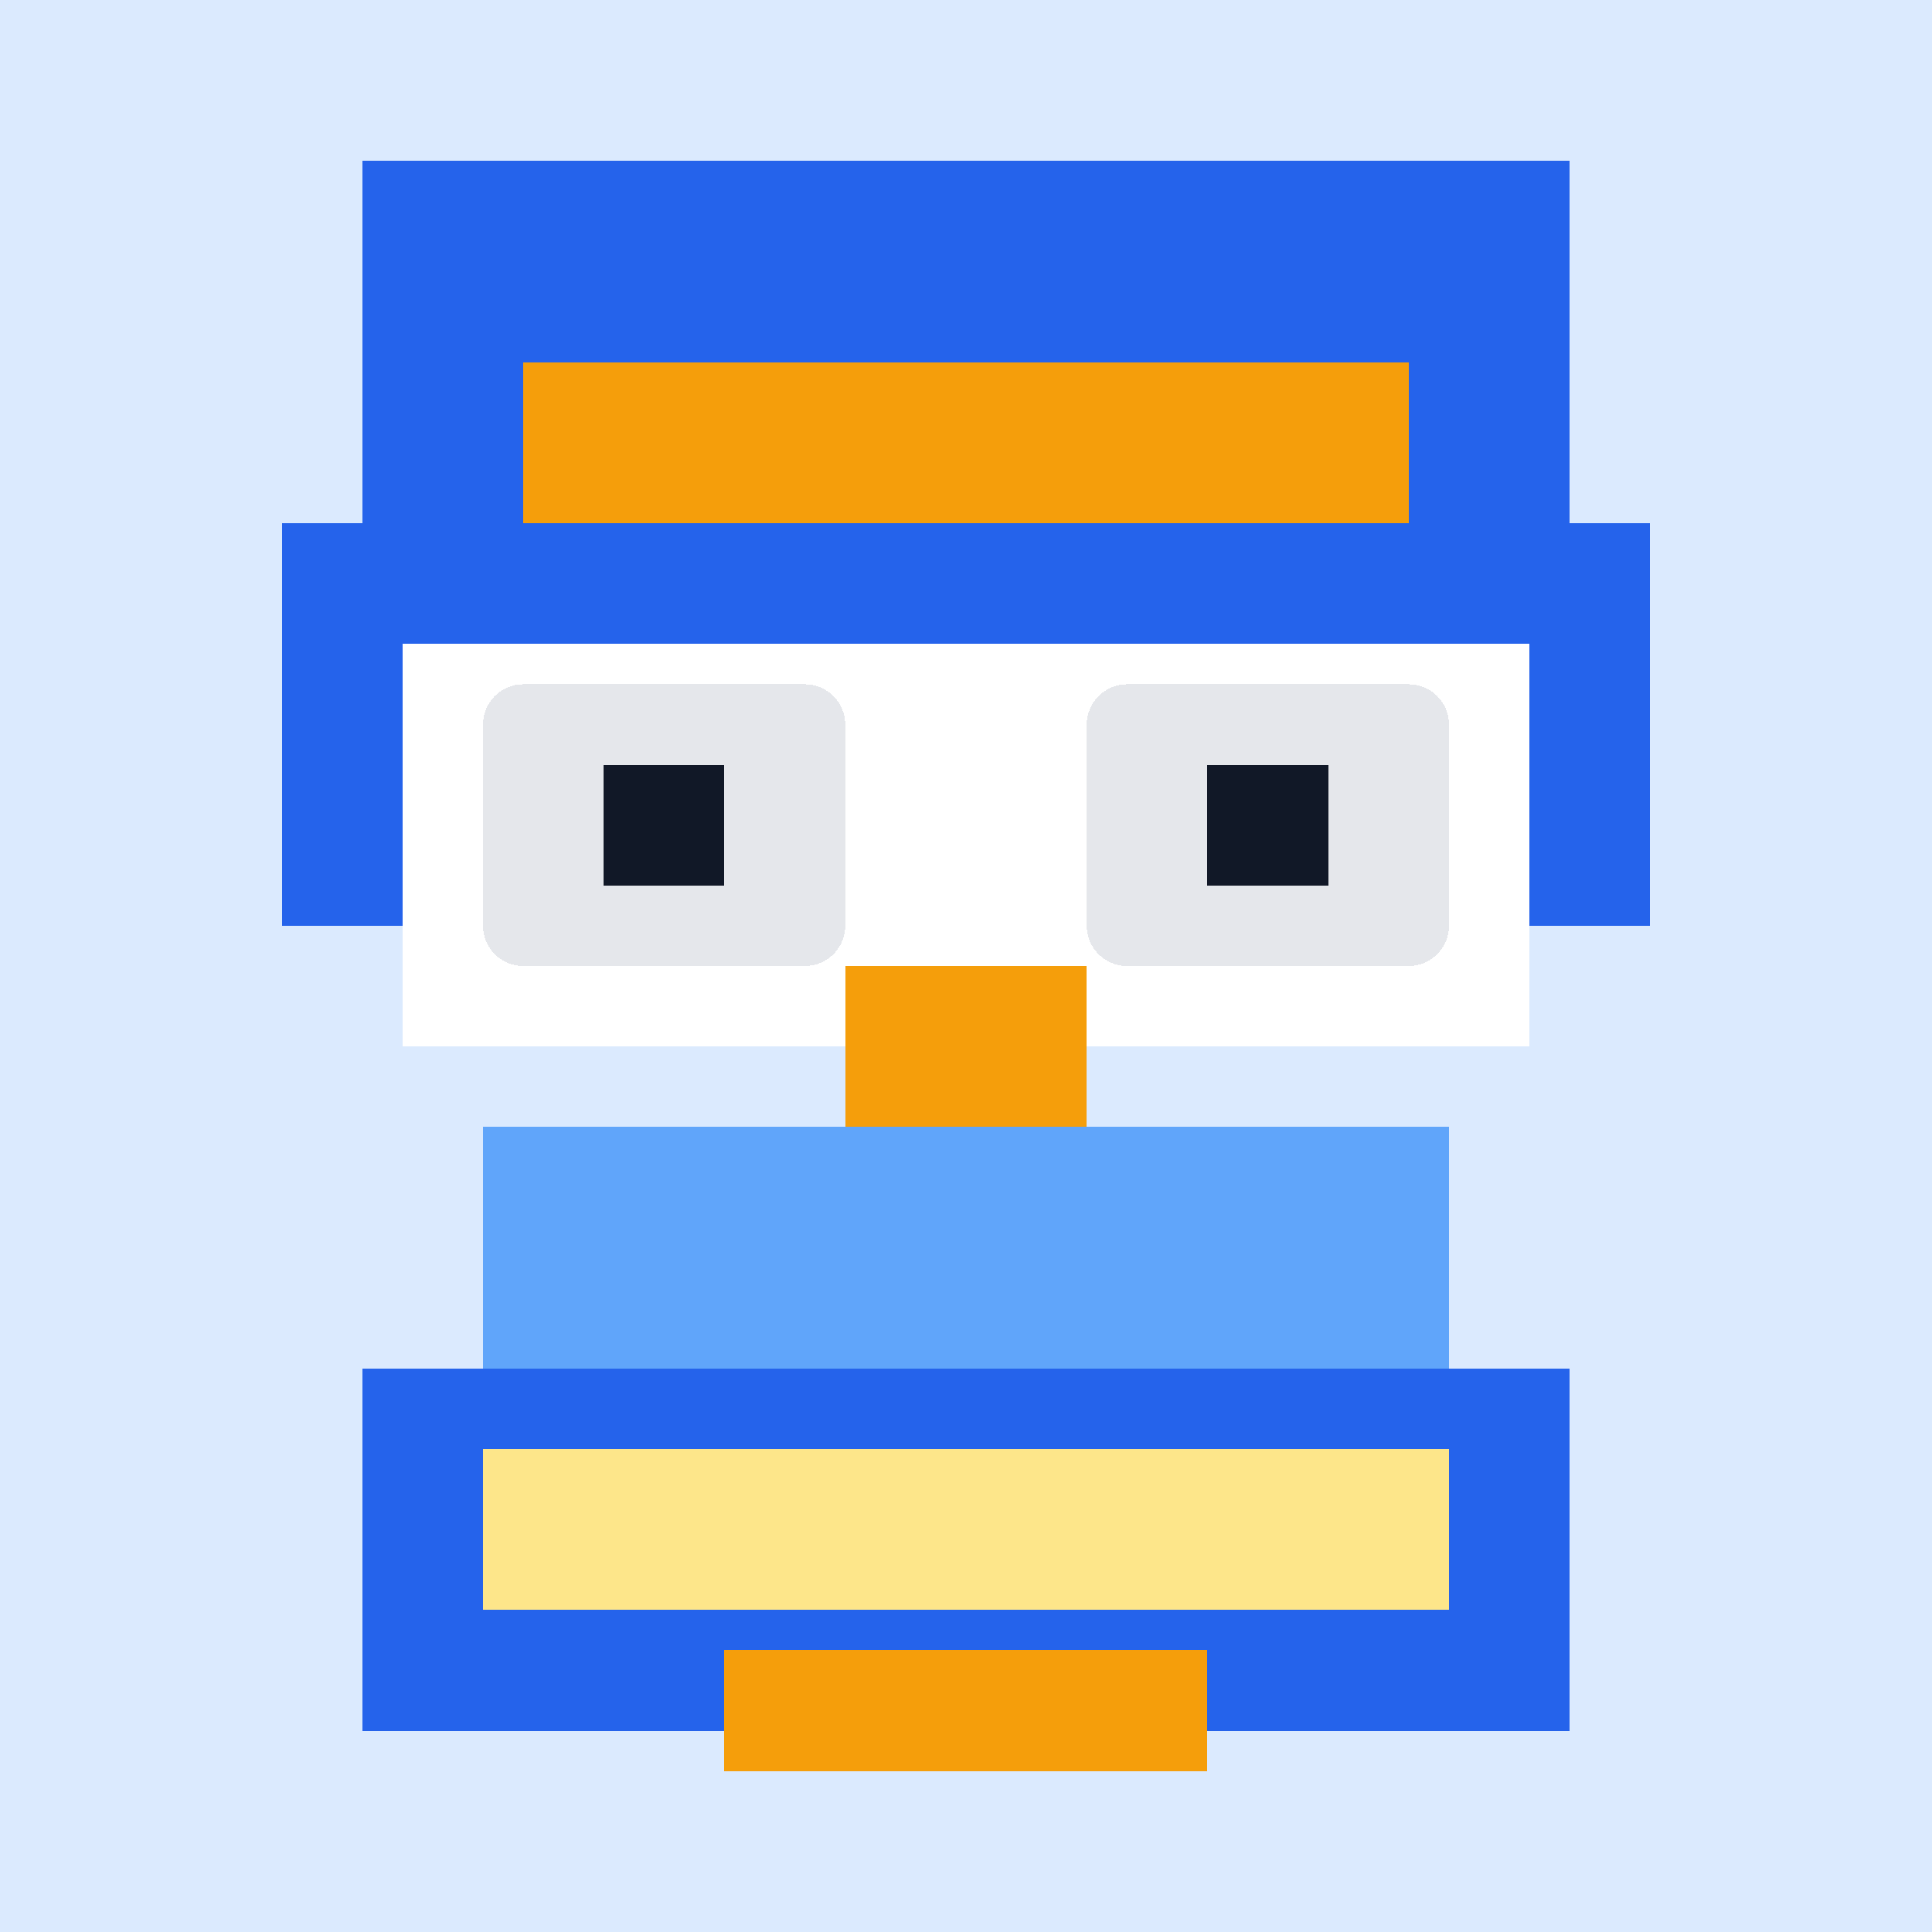
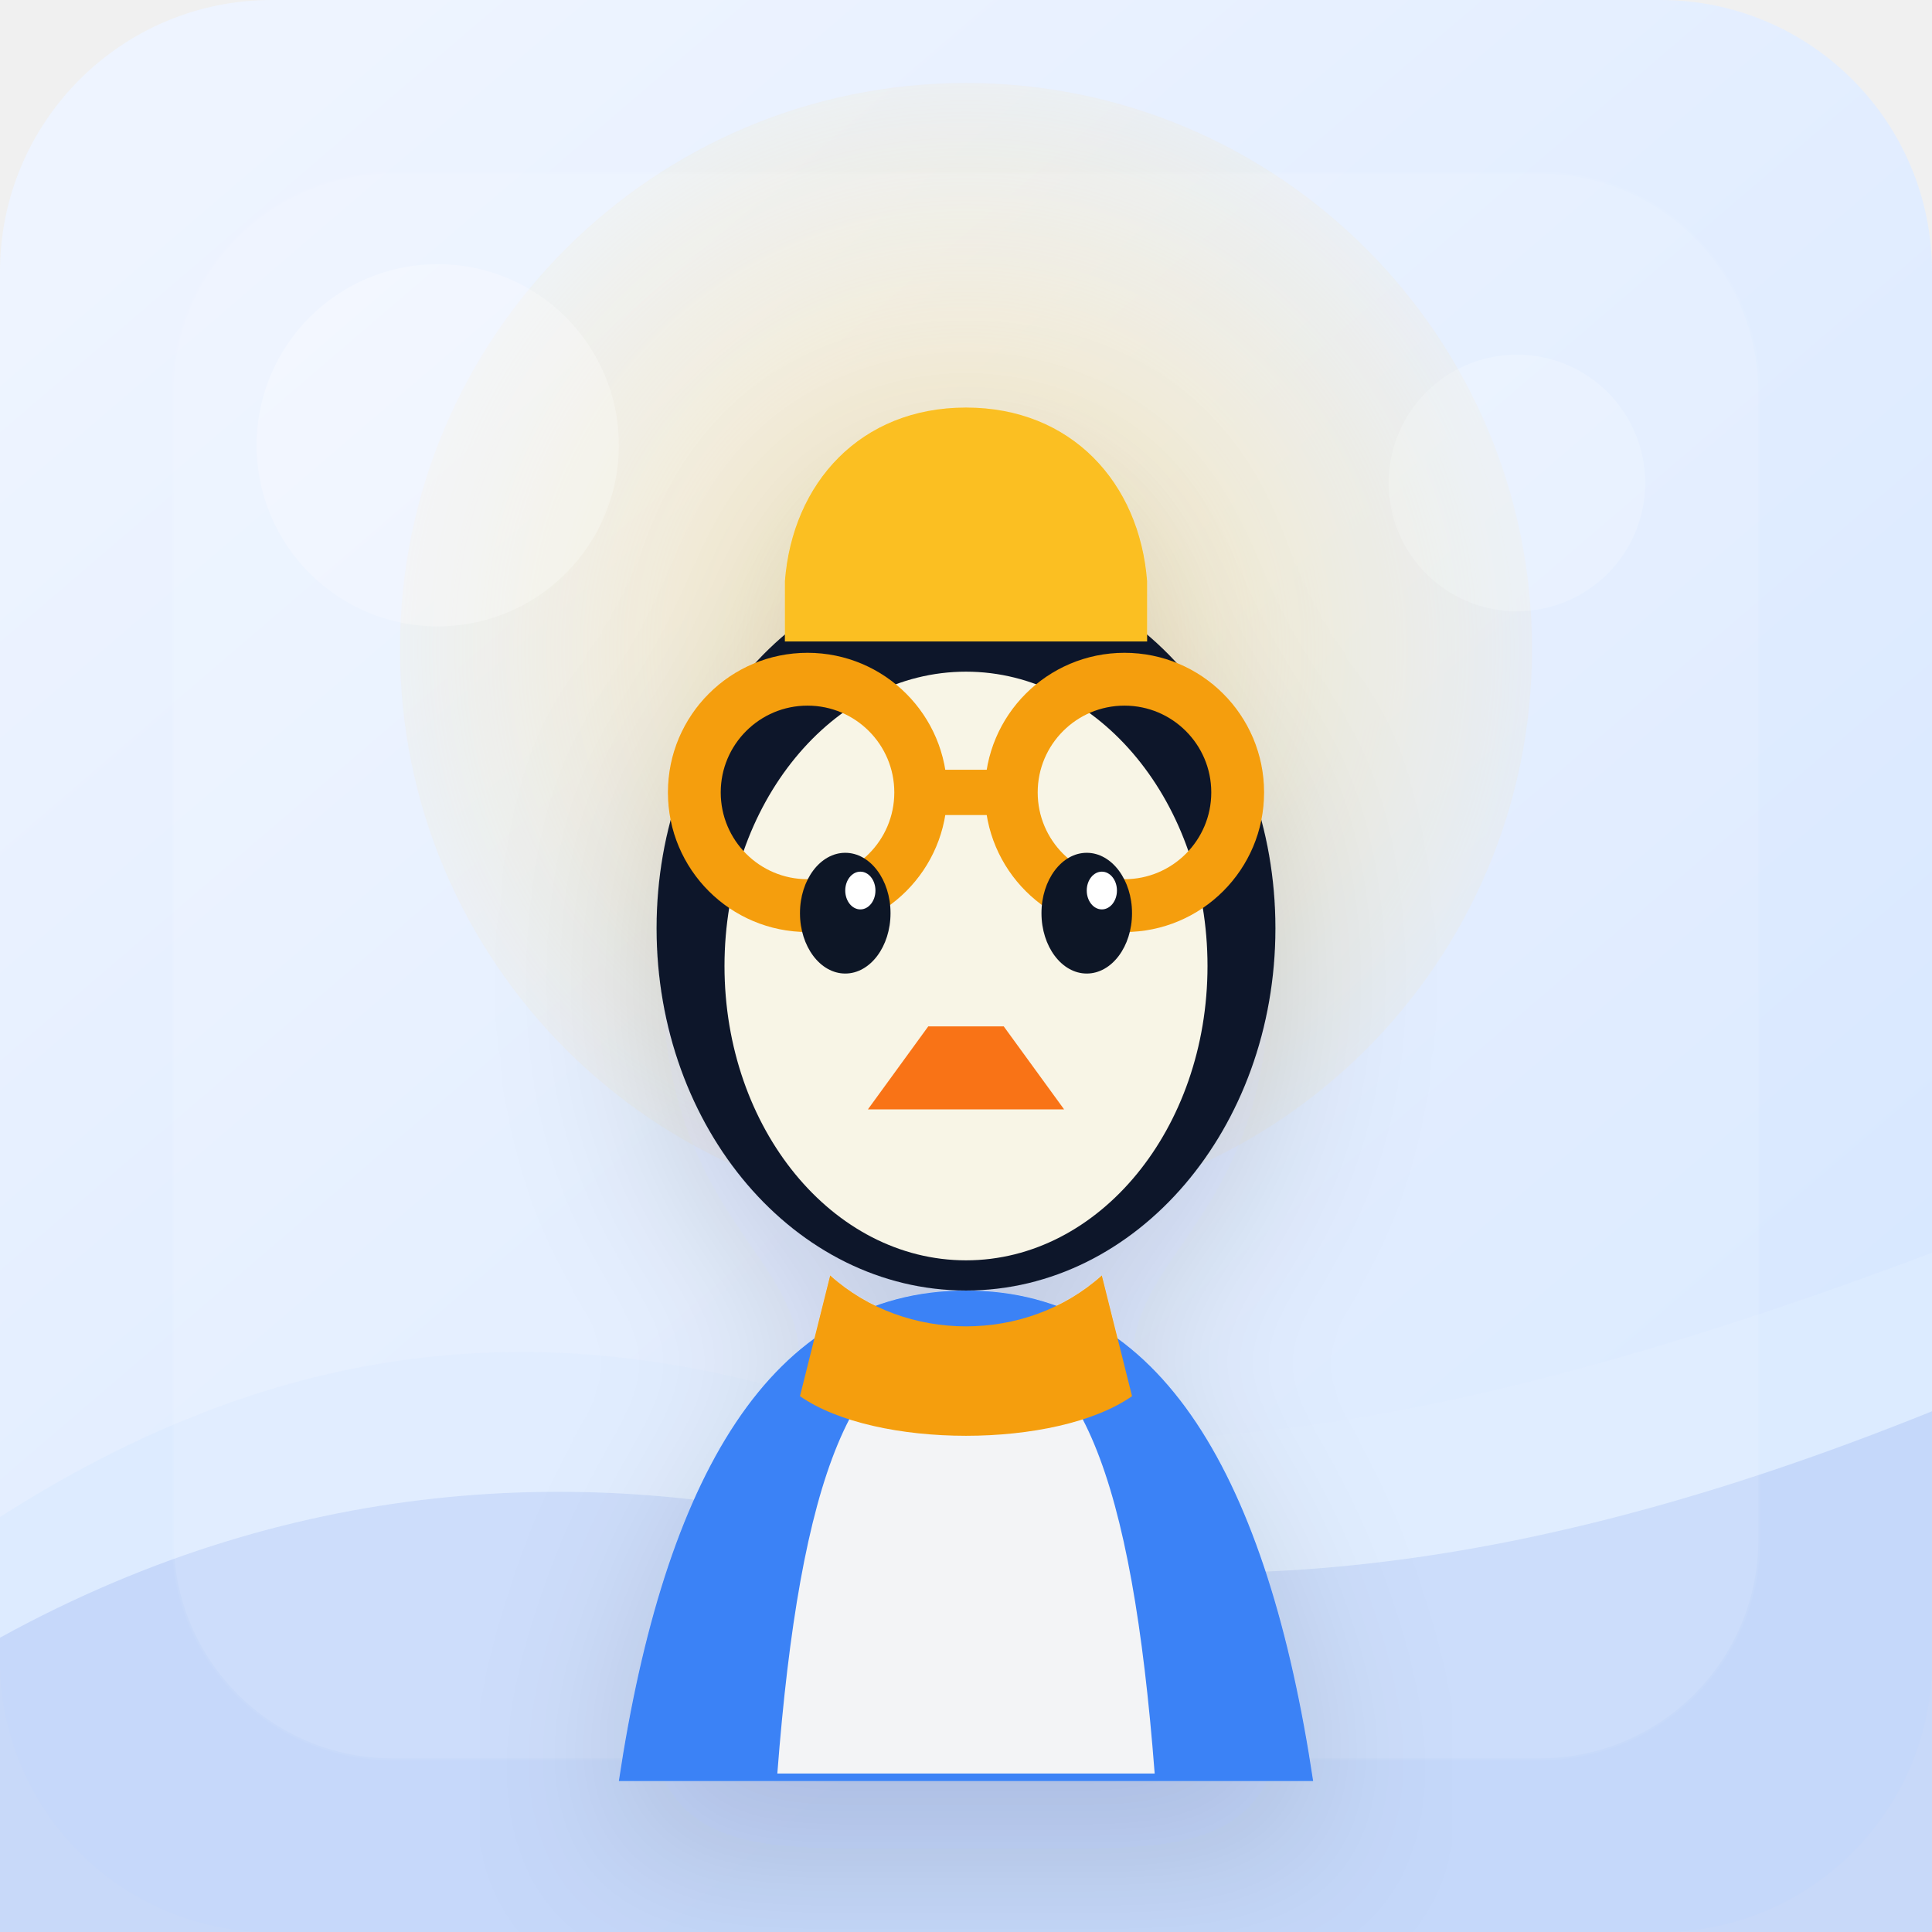
- <svg xmlns="http://www.w3.org/2000/svg" viewBox="0 0 96 96" width="96" height="96" shape-rendering="crispEdges">
-   <rect width="96" height="96" fill="#dbeafe" />
-   <rect x="18" y="8" width="60" height="18" fill="#2563eb" />
-   <rect x="26" y="18" width="44" height="10" fill="#f59e0b" />
-   <rect x="14" y="26" width="68" height="20" fill="#2563eb" />
-   <rect x="20" y="32" width="56" height="20" fill="#ffffff" />
-   <rect x="24" y="34" width="18" height="14" rx="2" fill="#e5e7eb" />
-   <rect x="54" y="34" width="18" height="14" rx="2" fill="#e5e7eb" />
-   <rect x="30" y="38" width="6" height="6" fill="#111827" />
-   <rect x="60" y="38" width="6" height="6" fill="#111827" />
-   <rect x="42" y="48" width="12" height="8" fill="#f59e0b" />
-   <rect x="24" y="56" width="48" height="12" fill="#60a5fa" />
-   <rect x="18" y="68" width="60" height="18" fill="#2563eb" />
-   <rect x="24" y="72" width="48" height="8" fill="#fde68a" />
-   <rect x="36" y="82" width="24" height="6" fill="#f59e0b" />
+ <svg xmlns="http://www.w3.org/2000/svg" width="512" height="512" viewBox="0 0 512 512" fill="none">
+   <defs>
+     <linearGradient id="bg" x1="64" y1="32" x2="448" y2="480" gradientUnits="userSpaceOnUse">
+       <stop stop-color="#EEF4FF" />
+       <stop offset="1" stop-color="#D5E6FF" />
+     </linearGradient>
+     <radialGradient id="glow" cx="0" cy="0" r="1" gradientUnits="userSpaceOnUse" gradientTransform="translate(256 172) rotate(90) scale(180 180)">
+       <stop stop-color="#FFE196" stop-opacity="0.72" />
+       <stop offset="1" stop-color="#FFE196" stop-opacity="0" />
+     </radialGradient>
+     <linearGradient id="panel" x1="120" y1="72" x2="392" y2="448" gradientUnits="userSpaceOnUse">
+       <stop stop-color="rgba(255,255,255,0.52)" />
+       <stop offset="1" stop-color="rgba(255,255,255,0.12)" />
+     </linearGradient>
+     <filter id="shadow" x="-20%" y="-20%" width="140%" height="140%">
+       <feDropShadow dx="0" dy="18" stdDeviation="22" flood-color="#111827" flood-opacity="0.14" />
+     </filter>
+   </defs>
+   <rect width="512" height="512" rx="72" fill="url(#bg)" />
+   <circle cx="256" cy="172" r="150" fill="url(#glow)" />
+   <path d="M0 402C72 356 140 348 214 370C288 392 374 384 512 332V512H0V402Z" fill="#DDEBFF" opacity="0.9" />
+   <path d="M0 434C80 390 160 388 230 406C312 426 398 420 512 374V512H0V434Z" fill="#1D4ED8" opacity="0.12" />
+   <circle cx="116" cy="118" r="48" fill="#FFFFFF" opacity="0.24" />
+   <circle cx="402" cy="128" r="34" fill="#FFFFFF" opacity="0.18" />
+   <rect x="46" y="46" width="420" height="420" rx="58" fill="#FFFFFF" opacity="0.12" stroke="#FFFFFF" stroke-opacity="0.32" />
+   <g filter="url(#shadow)">
+     <path d="M164 472C176 392 204 342 256 342C308 342 336 392 348 472H164Z" fill="#3B82F6" />
+     <path d="M206 470C212 392 226 354 256 354C286 354 300 392 306 470H206Z" fill="#F3F4F6" />
+     <ellipse cx="256" cy="246" rx="82" ry="96" fill="#0F172A" />
+     <ellipse cx="256" cy="256" rx="64" ry="78" fill="#F8F5E6" />
+     <path d="M208 154C210 128 228 108 256 108C284 108 302 128 304 154V170H208V154Z" fill="#FBBF24" />
+     <circle cx="214" cy="210" r="30" fill="none" stroke="#F59E0B" stroke-width="14" />
+     <circle cx="298" cy="210" r="30" fill="none" stroke="#F59E0B" stroke-width="14" />
+     <path d="M244 210H268" stroke="#F59E0B" stroke-width="12" stroke-linecap="round" />
+     <ellipse cx="224" cy="242" rx="12" ry="16" fill="#111827" />
+     <ellipse cx="288" cy="242" rx="12" ry="16" fill="#111827" />
+     <ellipse cx="228" cy="236" rx="4" ry="5" fill="#FFFFFF" />
+     <ellipse cx="292" cy="236" rx="4" ry="5" fill="#FFFFFF" />
+     <path d="M246 272L230 294H282L266 272H246Z" fill="#F97316" />
+     <path d="M220 338C240 356 272 356 292 338L300 370C280 384 232 384 212 370L220 338Z" fill="#F59E0B" />
+   </g>
</svg>
